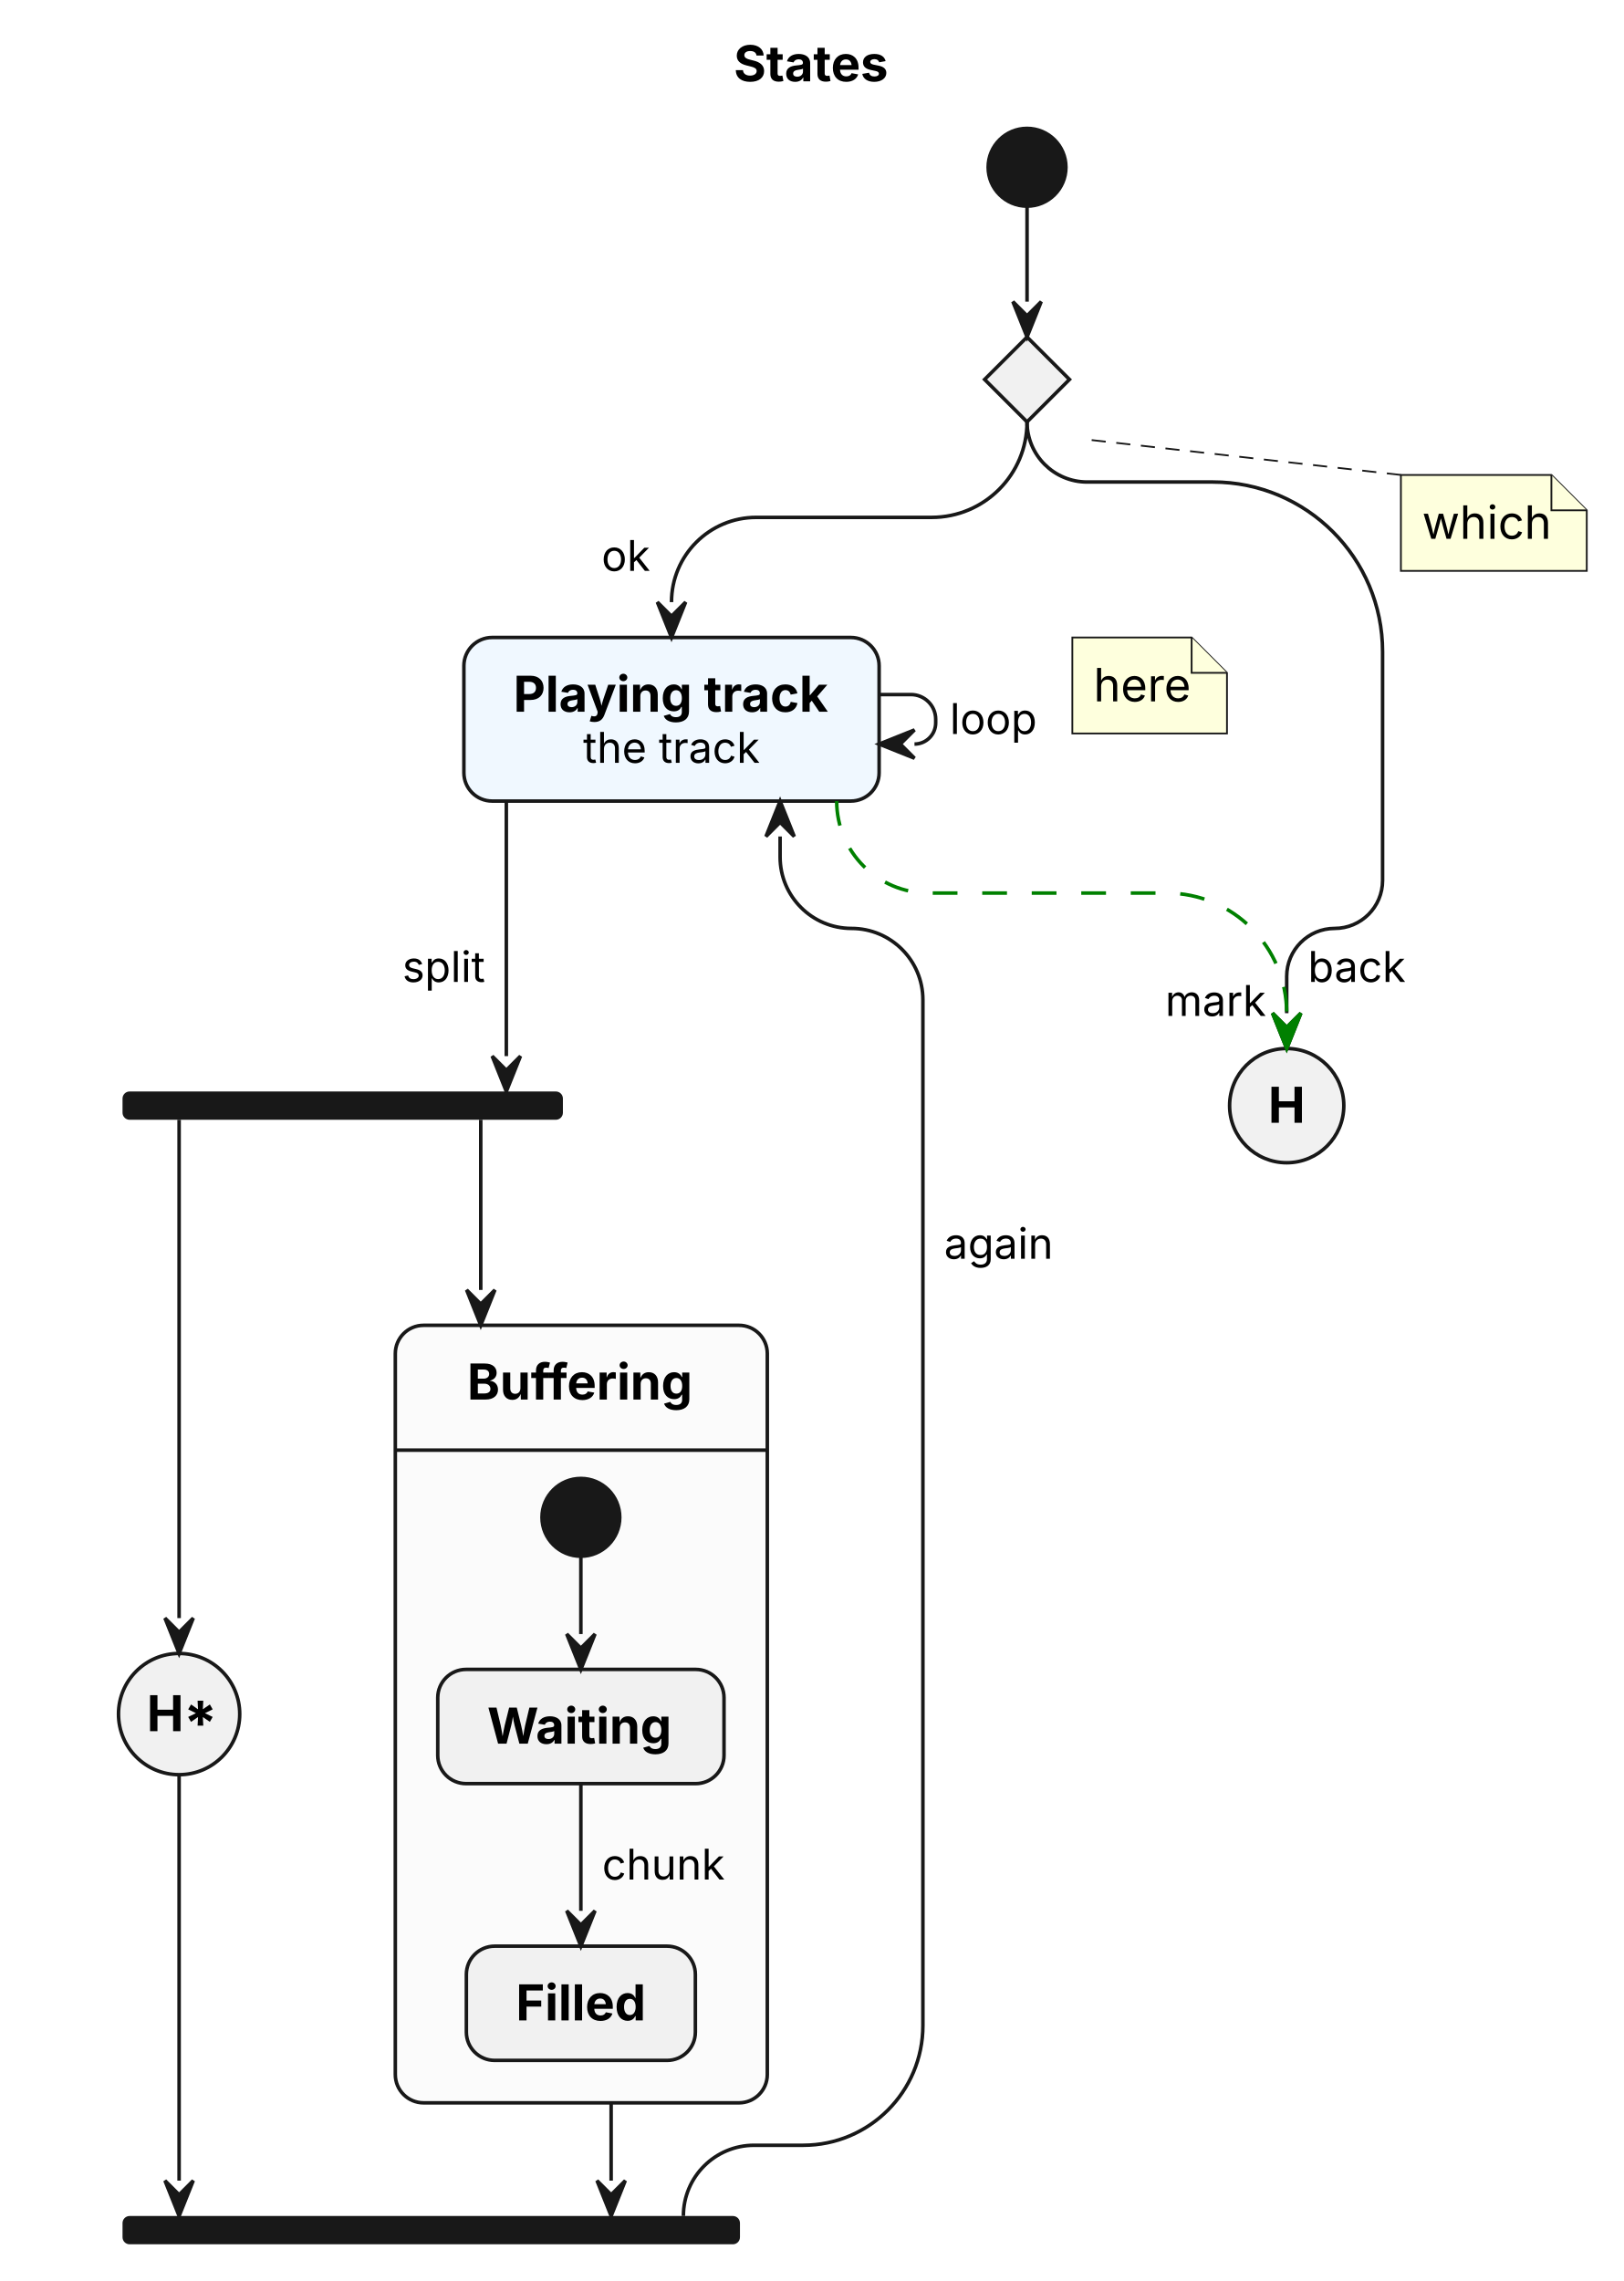
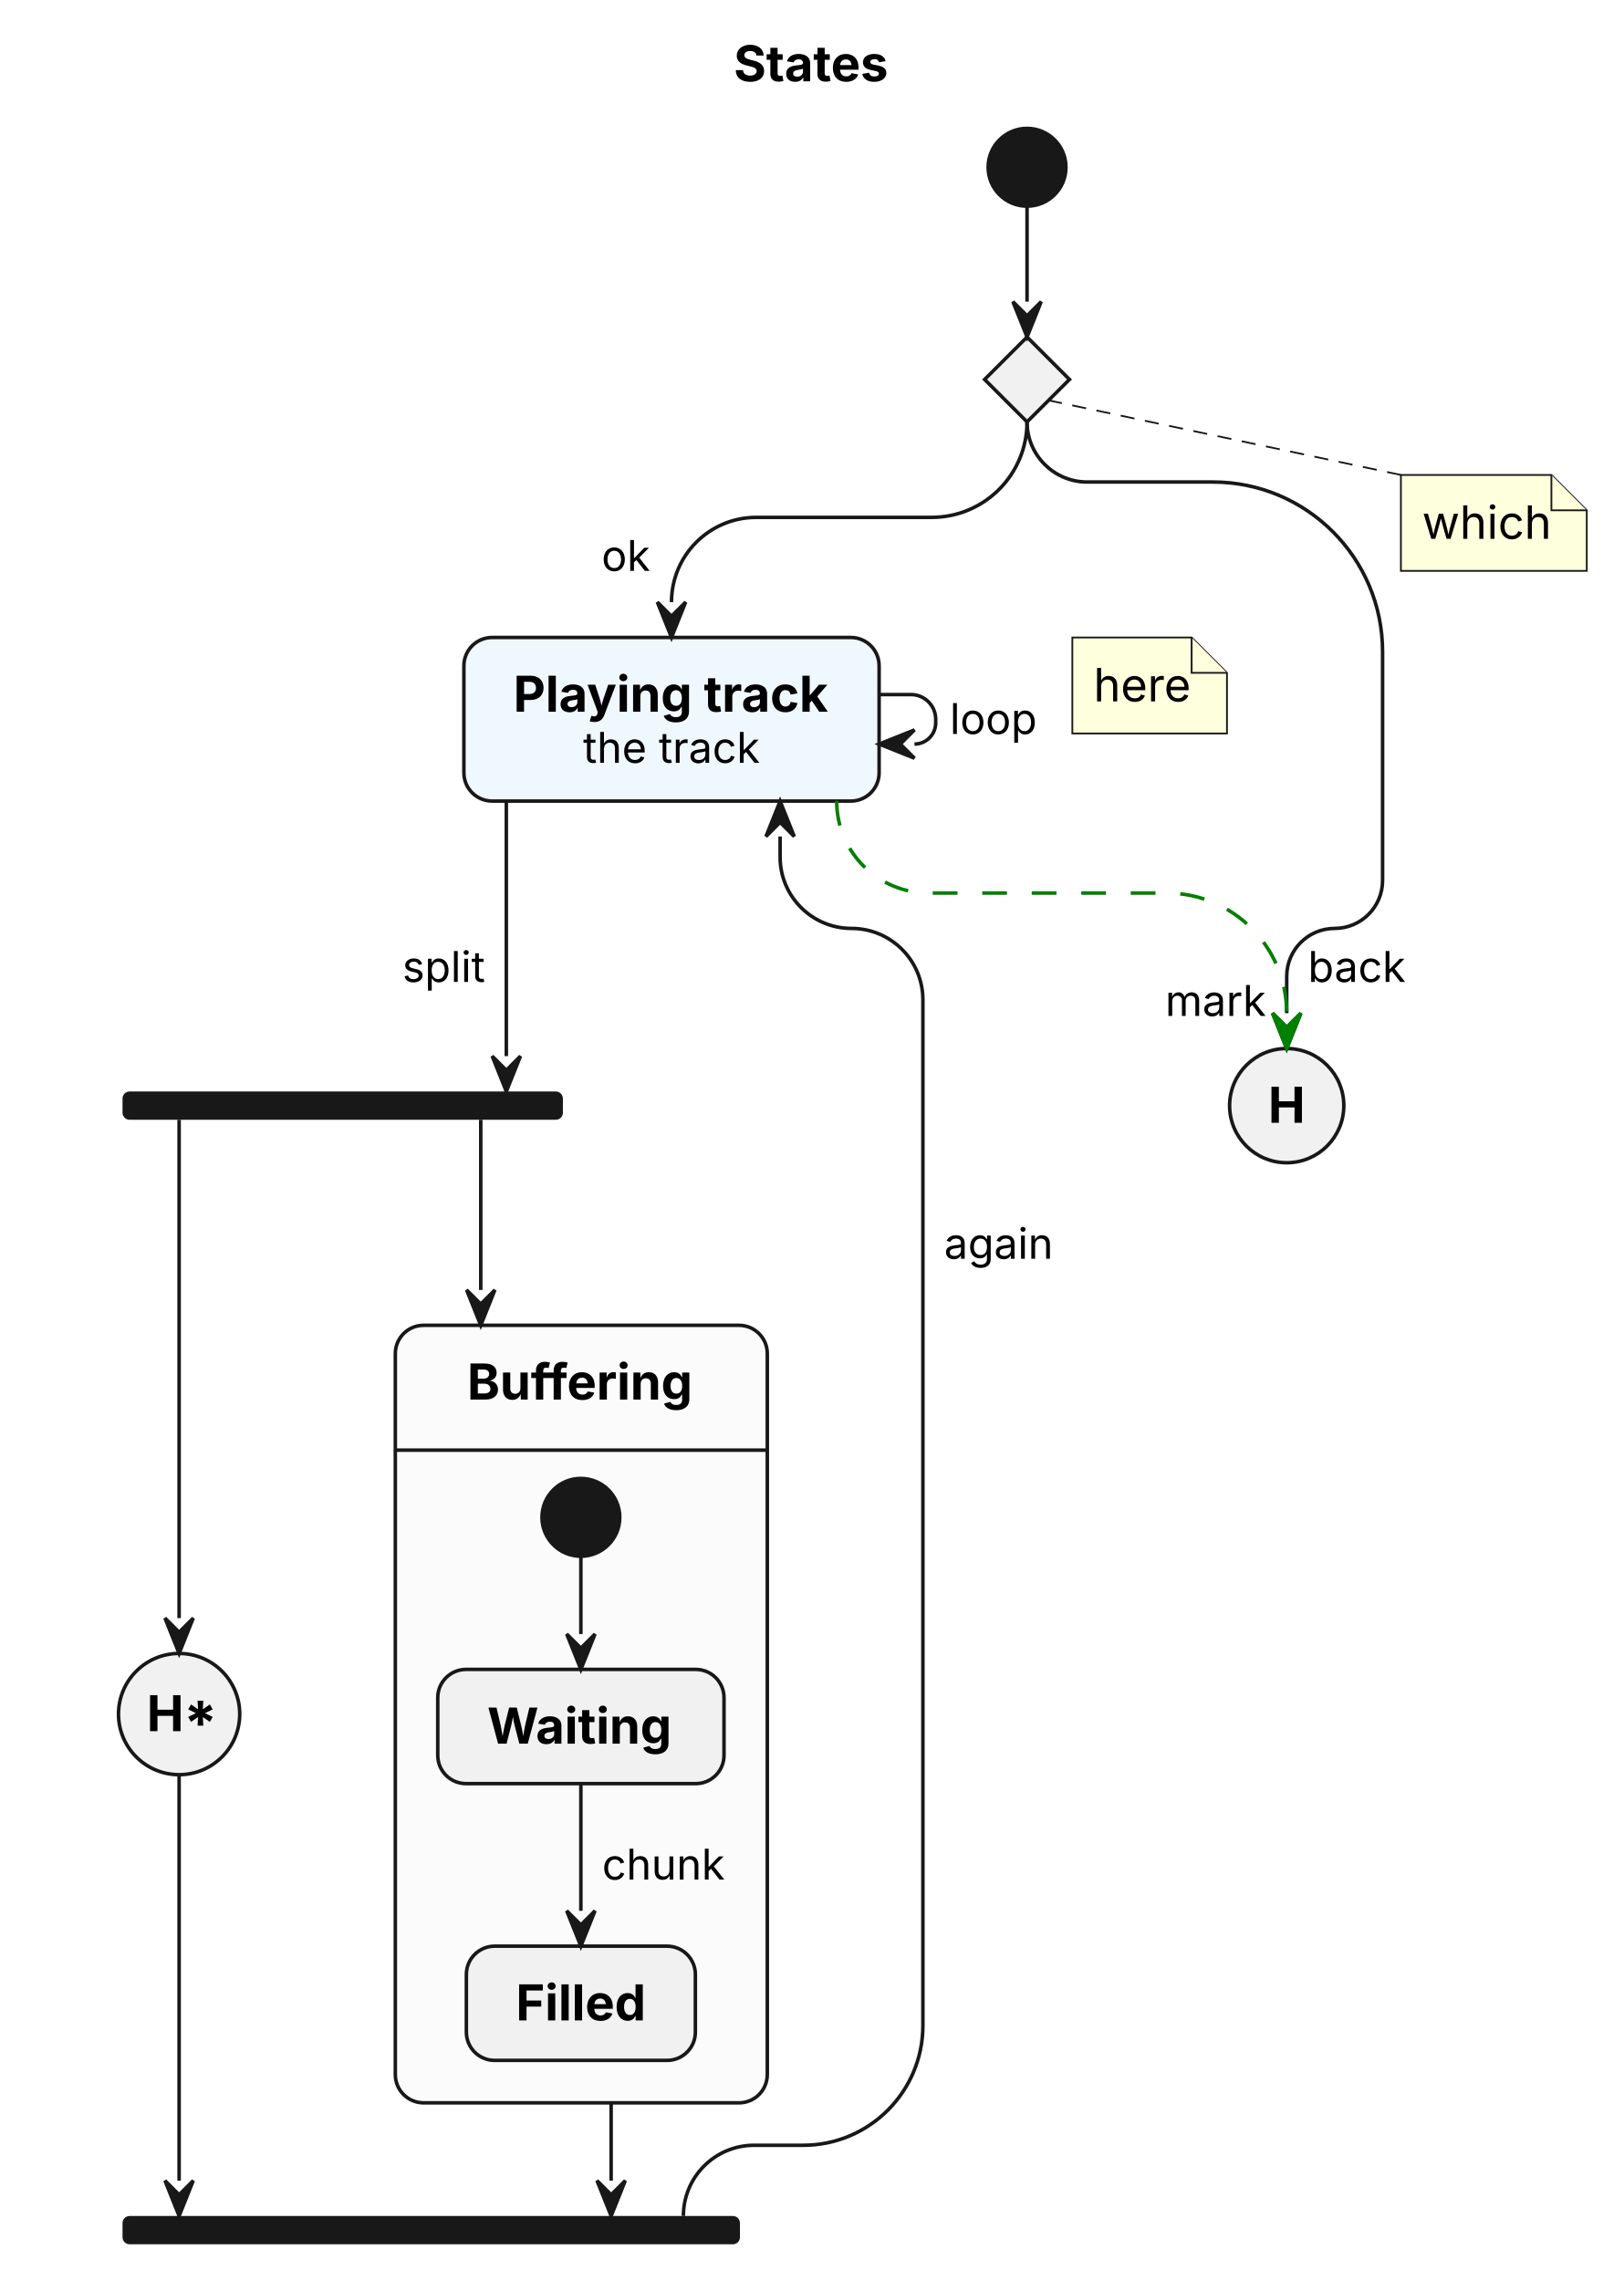
<svg xmlns="http://www.w3.org/2000/svg" width="459" height="645" viewBox="0 0 459 645">
  <g transform="translate(10,10)">
    <g>
      <rect x="121.18" y="170.26" width="117.42" height="46.26" rx="8" ry="8" fill="#F0F8FF" stroke="#181818" stroke-width="1" />
      <polygon points="280.43,85.3 292.43,97.3 280.43,109.3 268.43,97.3" fill="#F1F1F1" stroke="#181818" stroke-width="1" />
      <ellipse cx="353.86" cy="302.64" rx="16.15" ry="16.15" fill="#F1F1F1" stroke="#181818" stroke-width="1" />
      <ellipse cx="40.65" cy="474.69" rx="17.14" ry="17.14" fill="#F1F1F1" stroke="#181818" stroke-width="1" />
      <rect x="24.65" y="298.64" width="124.53" height="8" rx="2" ry="2" fill="#181818" />
      <rect x="24.65" y="616.62" width="174.6" height="8" rx="2" ry="2" fill="#181818" />
      <rect x="101.79" y="364.76" width="105.19" height="219.86" rx="8" ry="8" fill="#FBFBFB" stroke="#181818" stroke-width="1" />
      <line x1="101.79" y1="400.06" x2="206.98" y2="400.06" fill="none" stroke="#181818" stroke-width="1" />
      <ellipse cx="154.26" cy="419.06" rx="11" ry="11" fill="#181818" stroke="#181818" stroke-width="1" />
      <rect x="113.79" y="462.06" width="80.95" height="32.3" rx="8" ry="8" fill="#F1F1F1" stroke="#181818" stroke-width="1" />
      <rect x="121.88" y="540.32" width="64.76" height="32.3" rx="8" ry="8" fill="#F1F1F1" stroke="#181818" stroke-width="1" />
      <ellipse cx="280.43" cy="37.3" rx="11" ry="11" fill="#181818" stroke="#181818" stroke-width="1" />
    </g>
    <g id="lines">
      <polyline points="280.43,48.3 280.43,75.3" fill="none" stroke="#181818" stroke-width="1" />
      <path d="M280.43,109.3 L280.43,109.3 C280.43,124.21 268.34,136.3 253.43,136.3 L203.85,136.3 C190.62,136.3 179.89,147.03 179.89,160.26 L179.89,160.26" fill="none" stroke="#181818" stroke-width="1" />
      <path d="M280.43,109.3 L280.43,109.3 C280.43,118.68 288.04,126.3 297.43,126.3 L332.97,126.3 C359.48,126.3 380.97,147.79 380.97,174.3 L380.97,238.97 C380.97,246.46 374.9,252.53 367.42,252.53 L367.42,252.53 C359.93,252.53 353.86,258.6 353.86,266.09 L353.86,276.5" fill="none" stroke="#181818" stroke-width="1" />
      <polyline points="133.18,216.53 133.18,288.64" fill="none" stroke="#181818" stroke-width="1" />
      <polyline points="125.95,306.64 125.95,354.76" fill="none" stroke="#181818" stroke-width="1" />
      <polyline points="40.65,306.64 40.65,447.55" fill="none" stroke="#181818" stroke-width="1" />
      <polyline points="162.82,584.62 162.82,606.62" fill="none" stroke="#181818" stroke-width="1" />
      <polyline points="40.65,491.83 40.65,606.62" fill="none" stroke="#181818" stroke-width="1" />
      <path d="M183.25,616.62 L183.25,616.62 C183.25,605.57 192.2,596.62 203.25,596.62 L217.11,596.62 C235.82,596.62 250.98,581.45 250.98,562.75 L250.98,272.72 C250.98,261.57 241.94,252.53 230.79,252.53 L230.79,252.53 C219.64,252.53 210.6,243.49 210.6,232.34 L210.6,226.53" fill="none" stroke="#181818" stroke-width="1" />
      <path d="M238.6,186.4 L247.6,186.4 C251.46,186.4 254.6,189.53 254.6,193.4 L254.6,194.4 C254.6,197.71 251.91,200.4 248.6,200.4 L248.6,200.4" fill="none" stroke="#181818" stroke-width="1" />
      <path d="M226.6,216.53 L226.6,216.53 C226.6,230.89 238.24,242.53 252.6,242.53 L319.89,242.53 C338.65,242.53 353.86,257.74 353.86,276.5 L353.86,276.5" fill="none" stroke="#008000" stroke-width="1" stroke-dasharray="7,7" />
      <polyline points="154.26,430.06 154.26,452.06" fill="none" stroke="#181818" stroke-width="1" />
      <polyline points="154.26,494.35 154.26,530.32" fill="none" stroke="#181818" stroke-width="1" />
      <polygon points="276.43,75.3 280.43,85.3 284.43,75.3 280.43,79.3" fill="#181818" stroke="#181818" stroke-width="1" />
      <polygon points="175.89,160.26 179.89,170.26 183.89,160.26 179.89,164.26" fill="#181818" stroke="#181818" stroke-width="1" />
      <polygon points="349.86,276.5 353.86,286.5 357.86,276.5 353.86,280.5" fill="#181818" stroke="#181818" stroke-width="1" />
      <polygon points="129.18,288.64 133.18,298.64 137.18,288.64 133.18,292.64" fill="#181818" stroke="#181818" stroke-width="1" />
      <polygon points="121.95,354.76 125.95,364.76 129.95,354.76 125.95,358.76" fill="#181818" stroke="#181818" stroke-width="1" />
      <polygon points="36.65,447.55 40.65,457.55 44.65,447.55 40.65,451.55" fill="#181818" stroke="#181818" stroke-width="1" />
      <polygon points="158.82,606.62 162.82,616.62 166.82,606.62 162.82,610.62" fill="#181818" stroke="#181818" stroke-width="1" />
      <polygon points="36.65,606.62 40.65,616.62 44.65,606.62 40.65,610.62" fill="#181818" stroke="#181818" stroke-width="1" />
      <polygon points="214.6,226.53 210.6,216.53 206.6,226.53 210.6,222.53" fill="#181818" stroke="#181818" stroke-width="1" />
      <polygon points="248.6,196.4 238.6,200.4 248.6,204.4 244.6,200.4" fill="#181818" stroke="#181818" stroke-width="1" />
      <polygon points="349.86,276.5 353.86,286.5 357.86,276.5 353.86,280.5" fill="#008000" stroke="#008000" stroke-width="1" />
      <polygon points="150.26,452.06 154.26,462.06 158.26,452.06 154.26,456.06" fill="#181818" stroke="#181818" stroke-width="1" />
      <polygon points="150.26,530.32 154.26,540.32 158.26,530.32 154.26,534.32" fill="#181818" stroke="#181818" stroke-width="1" />
    </g>
    <g>
      <path d="M293.24,170.26 L293.24,197.4 L336.97,197.4 L336.97,180.26 L326.97,170.26 Z" fill="#FEFFDD" stroke="#181818" stroke-width="0.5" />
      <path d="M326.97,170.26 L326.97,180.26 L336.97,180.26" fill="#FEFFDD" stroke="#181818" stroke-width="0.5" />
-       <line x1="386.15" y1="124.3" x2="297.43" y2="114.3" fill="none" stroke="#181818" stroke-width="0.5" stroke-dasharray="4,3" />
+       <line x1="386.15" y1="124.3" x2="286.29" y2="103.16" fill="none" stroke="#181818" stroke-width="0.5" stroke-dasharray="4,3" />
      <path d="M386.15,124.3 L386.15,151.43 L438.71,151.43 L438.71,134.3 L428.71,124.3 Z" fill="#FEFFDD" stroke="#181818" stroke-width="0.5" />
      <path d="M428.71,124.3 L428.71,134.3 L438.71,134.3" fill="#FEFFDD" stroke="#181818" stroke-width="0.5" />
      <text font-family="Inter, Arial, Liberation Sans, Arimo, Helvetica, Nimbus Sans, sans-serif" xml:space="preserve">
        <tspan x="135.18" y="191.26" font-size="14" fill="#000000" font-weight="bold" textLength="89.42" lengthAdjust="spacing">Playing track</tspan>
      </text>
      <text font-family="Inter, Arial, Liberation Sans, Arimo, Helvetica, Nimbus Sans, sans-serif" xml:space="preserve">
        <tspan x="154.88" y="205.7" font-size="12" fill="#000000" textLength="50" lengthAdjust="spacing">the track</tspan>
      </text>
      <text font-family="Inter, Arial, Liberation Sans, Arimo, Helvetica, Nimbus Sans, sans-serif" xml:space="preserve">
        <tspan x="348.63" y="307.49" font-size="14" fill="#000000" font-weight="bold" textLength="10.46" lengthAdjust="spacing">H</tspan>
      </text>
      <text font-family="Inter, Arial, Liberation Sans, Arimo, Helvetica, Nimbus Sans, sans-serif" xml:space="preserve">
        <tspan x="31.51" y="479.53" font-size="14" fill="#000000" font-weight="bold" textLength="18.28" lengthAdjust="spacing">H*</tspan>
      </text>
      <text font-family="Inter, Arial, Liberation Sans, Arimo, Helvetica, Nimbus Sans, sans-serif" xml:space="preserve">
        <tspan x="122.11" y="385.75" font-size="14" fill="#000000" font-weight="bold" textLength="64.54" lengthAdjust="spacing">Buffering</tspan>
      </text>
      <text font-family="Inter, Arial, Liberation Sans, Arimo, Helvetica, Nimbus Sans, sans-serif" xml:space="preserve">
        <tspan x="127.79" y="483.05" font-size="14" fill="#000000" font-weight="bold" textLength="52.95" lengthAdjust="spacing">Waiting</tspan>
      </text>
      <text font-family="Inter, Arial, Liberation Sans, Arimo, Helvetica, Nimbus Sans, sans-serif" xml:space="preserve">
        <tspan x="135.88" y="561.31" font-size="14" fill="#000000" font-weight="bold" textLength="36.76" lengthAdjust="spacing">Filled</tspan>
      </text>
      <text font-family="Inter, Arial, Liberation Sans, Arimo, Helvetica, Nimbus Sans, sans-serif" xml:space="preserve">
        <tspan x="160.26" y="521.49" font-size="12" fill="#000000" textLength="34.72" lengthAdjust="spacing">chunk</tspan>
      </text>
      <text font-family="Inter, Arial, Liberation Sans, Arimo, Helvetica, Nimbus Sans, sans-serif" xml:space="preserve">
        <tspan x="160.1" y="151.43" font-size="12" fill="#000000" textLength="13.79" lengthAdjust="spacing">ok</tspan>
      </text>
      <text font-family="Inter, Arial, Liberation Sans, Arimo, Helvetica, Nimbus Sans, sans-serif" xml:space="preserve">
        <tspan x="359.86" y="267.66" font-size="12" fill="#000000" textLength="27.53" lengthAdjust="spacing">back</tspan>
      </text>
      <text font-family="Inter, Arial, Liberation Sans, Arimo, Helvetica, Nimbus Sans, sans-serif" xml:space="preserve">
        <tspan x="103.77" y="267.66" font-size="12" fill="#000000" textLength="23.41" lengthAdjust="spacing">split</tspan>
      </text>
      <text font-family="Inter, Arial, Liberation Sans, Arimo, Helvetica, Nimbus Sans, sans-serif" xml:space="preserve">
        <tspan x="256.98" y="345.93" font-size="12" fill="#000000" textLength="30.84" lengthAdjust="spacing">again</tspan>
      </text>
      <text font-family="Inter, Arial, Liberation Sans, Arimo, Helvetica, Nimbus Sans, sans-serif" xml:space="preserve">
        <tspan x="258.6" y="197.55" font-size="12" fill="#000000" textLength="24.65" lengthAdjust="spacing">loop</tspan>
      </text>
      <text font-family="Inter, Arial, Liberation Sans, Arimo, Helvetica, Nimbus Sans, sans-serif" xml:space="preserve">
        <tspan x="319.5" y="277.27" font-size="12" fill="#000000" textLength="28.36" lengthAdjust="spacing">mark</tspan>
      </text>
      <text font-family="Inter, Arial, Liberation Sans, Arimo, Helvetica, Nimbus Sans, sans-serif" xml:space="preserve">
        <tspan x="299.24" y="188.33" font-size="13" fill="#000000" textLength="27.73" lengthAdjust="spacing">here</tspan>
      </text>
      <text font-family="Inter, Arial, Liberation Sans, Arimo, Helvetica, Nimbus Sans, sans-serif" xml:space="preserve">
        <tspan x="392.15" y="142.36" font-size="13" fill="#000000" textLength="36.57" lengthAdjust="spacing">which</tspan>
      </text>
      <text font-family="Inter, Arial, Liberation Sans, Arimo, Helvetica, Nimbus Sans, sans-serif" xml:space="preserve">
        <tspan x="197.49" y="12.99" font-size="14" fill="#000000" font-weight="bold" textLength="43.74" lengthAdjust="spacing">States</tspan>
      </text>
    </g>
  </g>
</svg>
